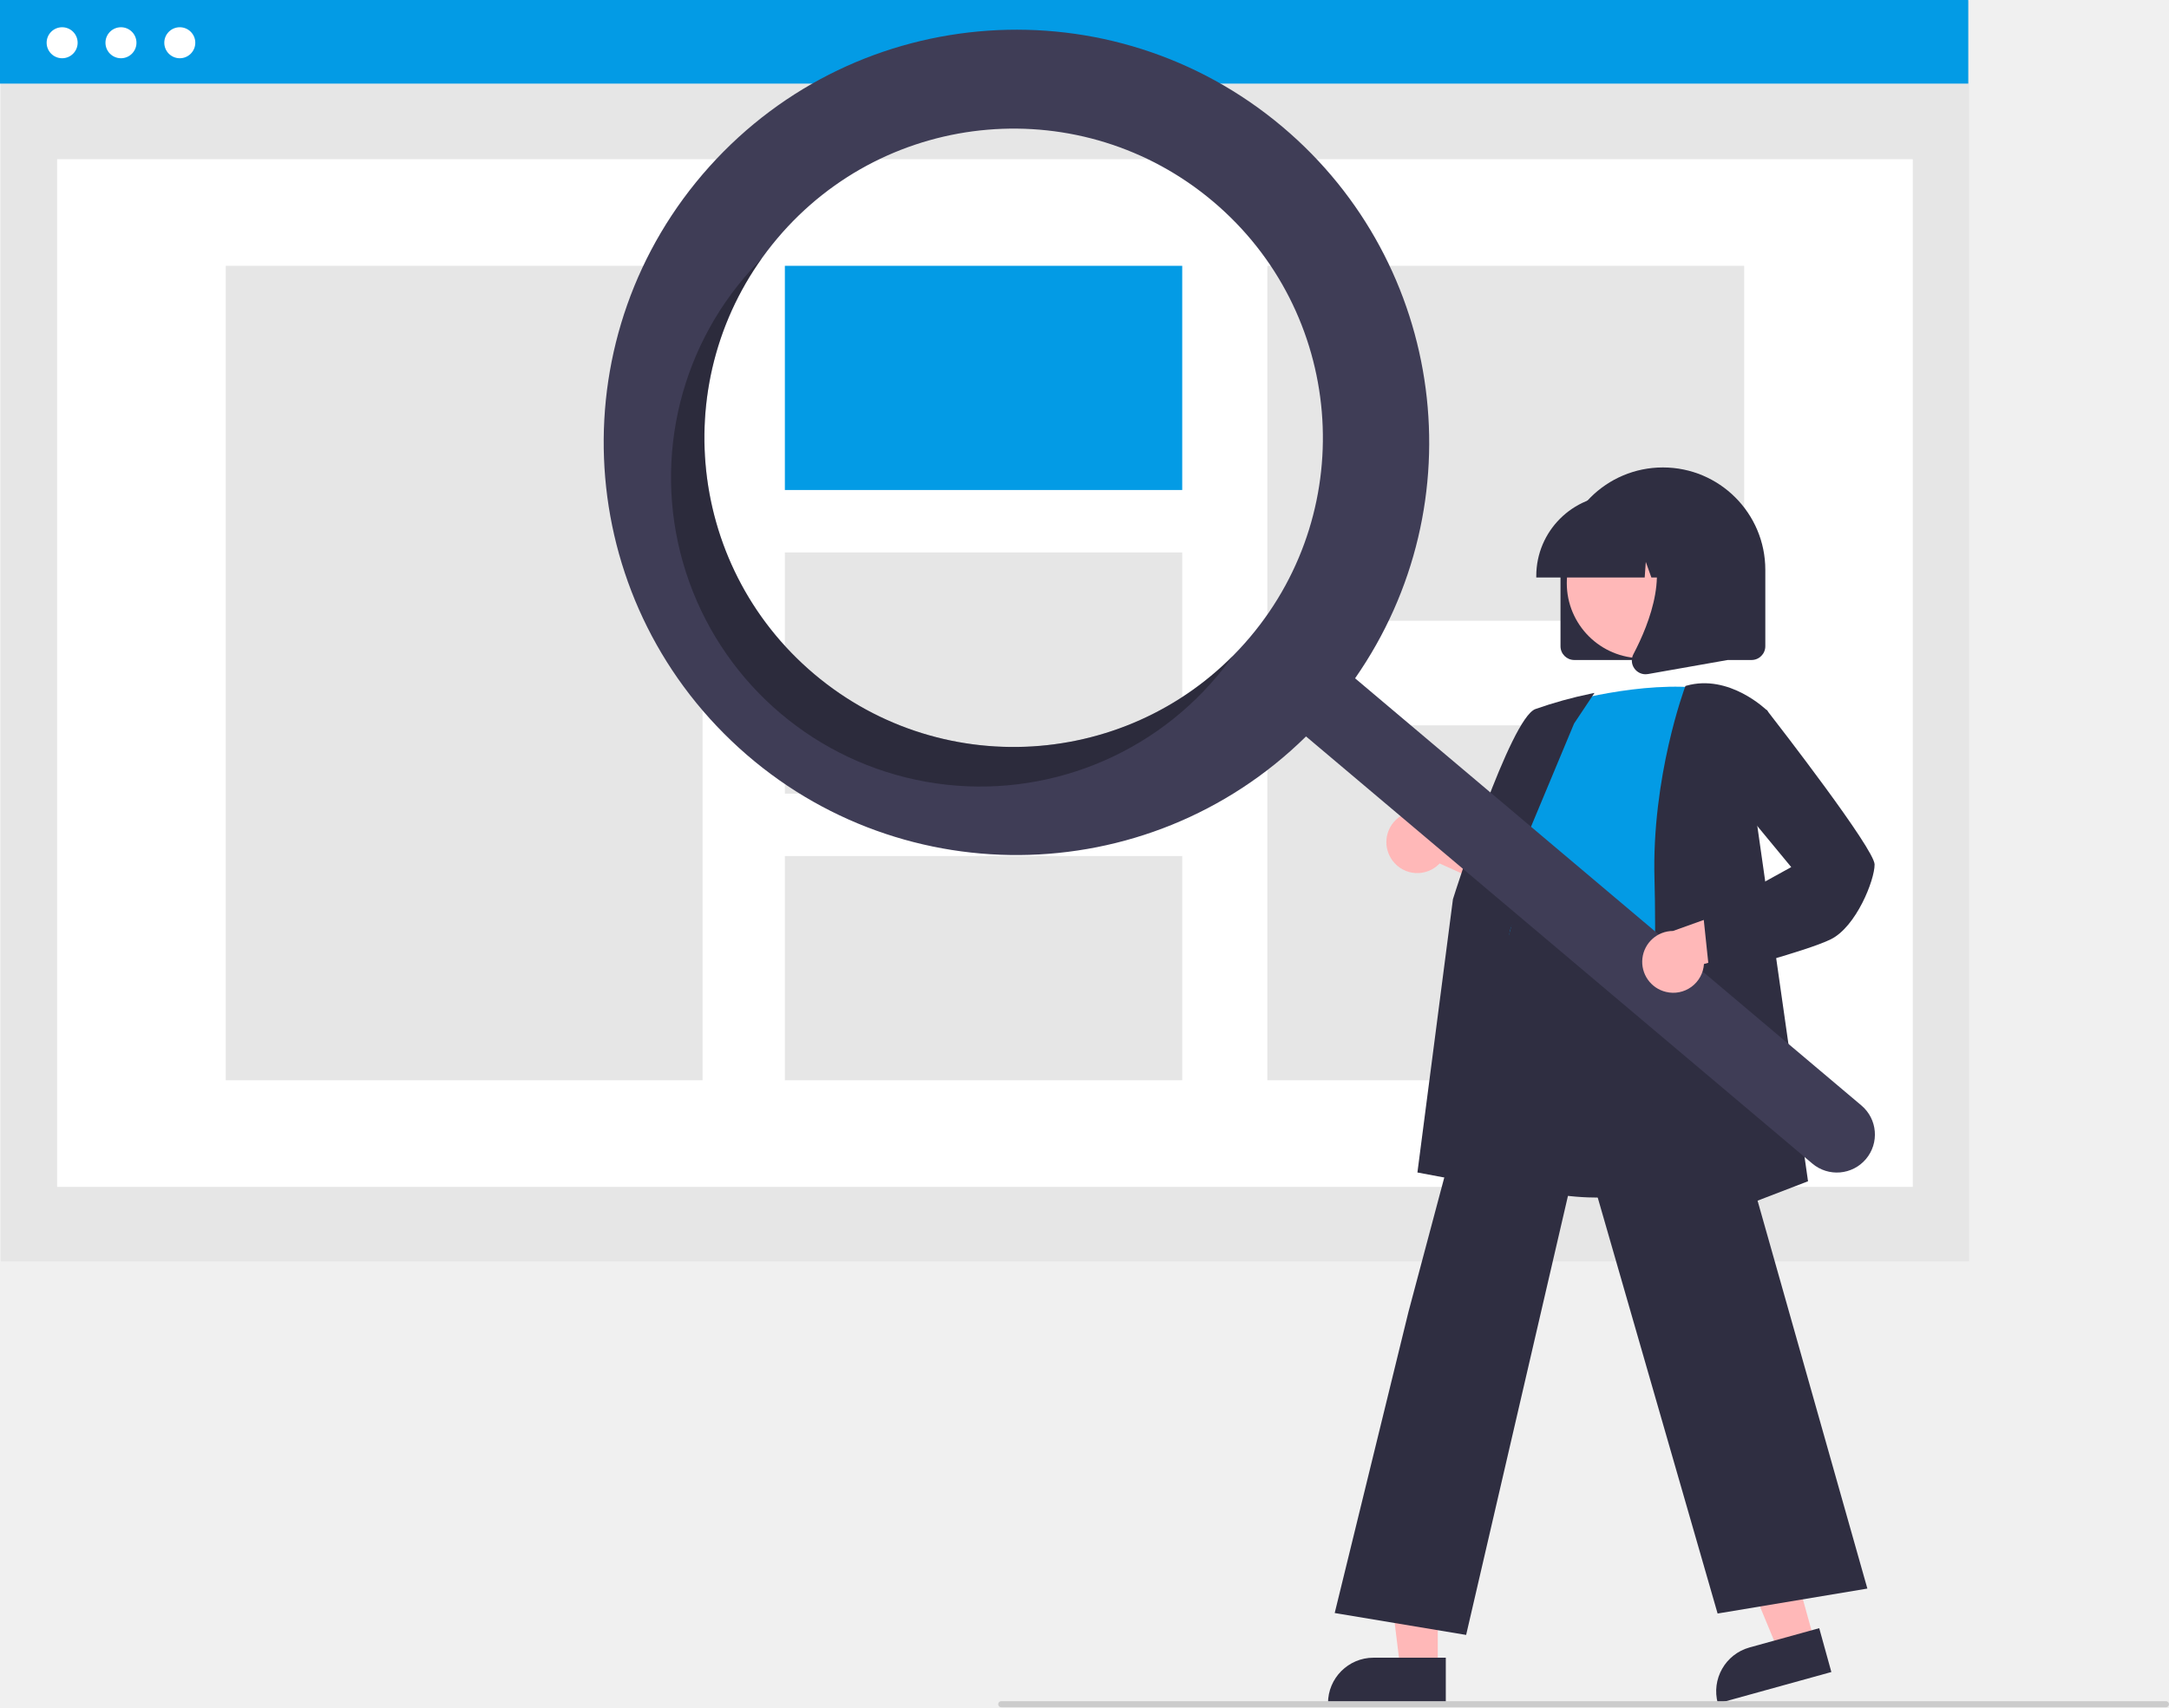
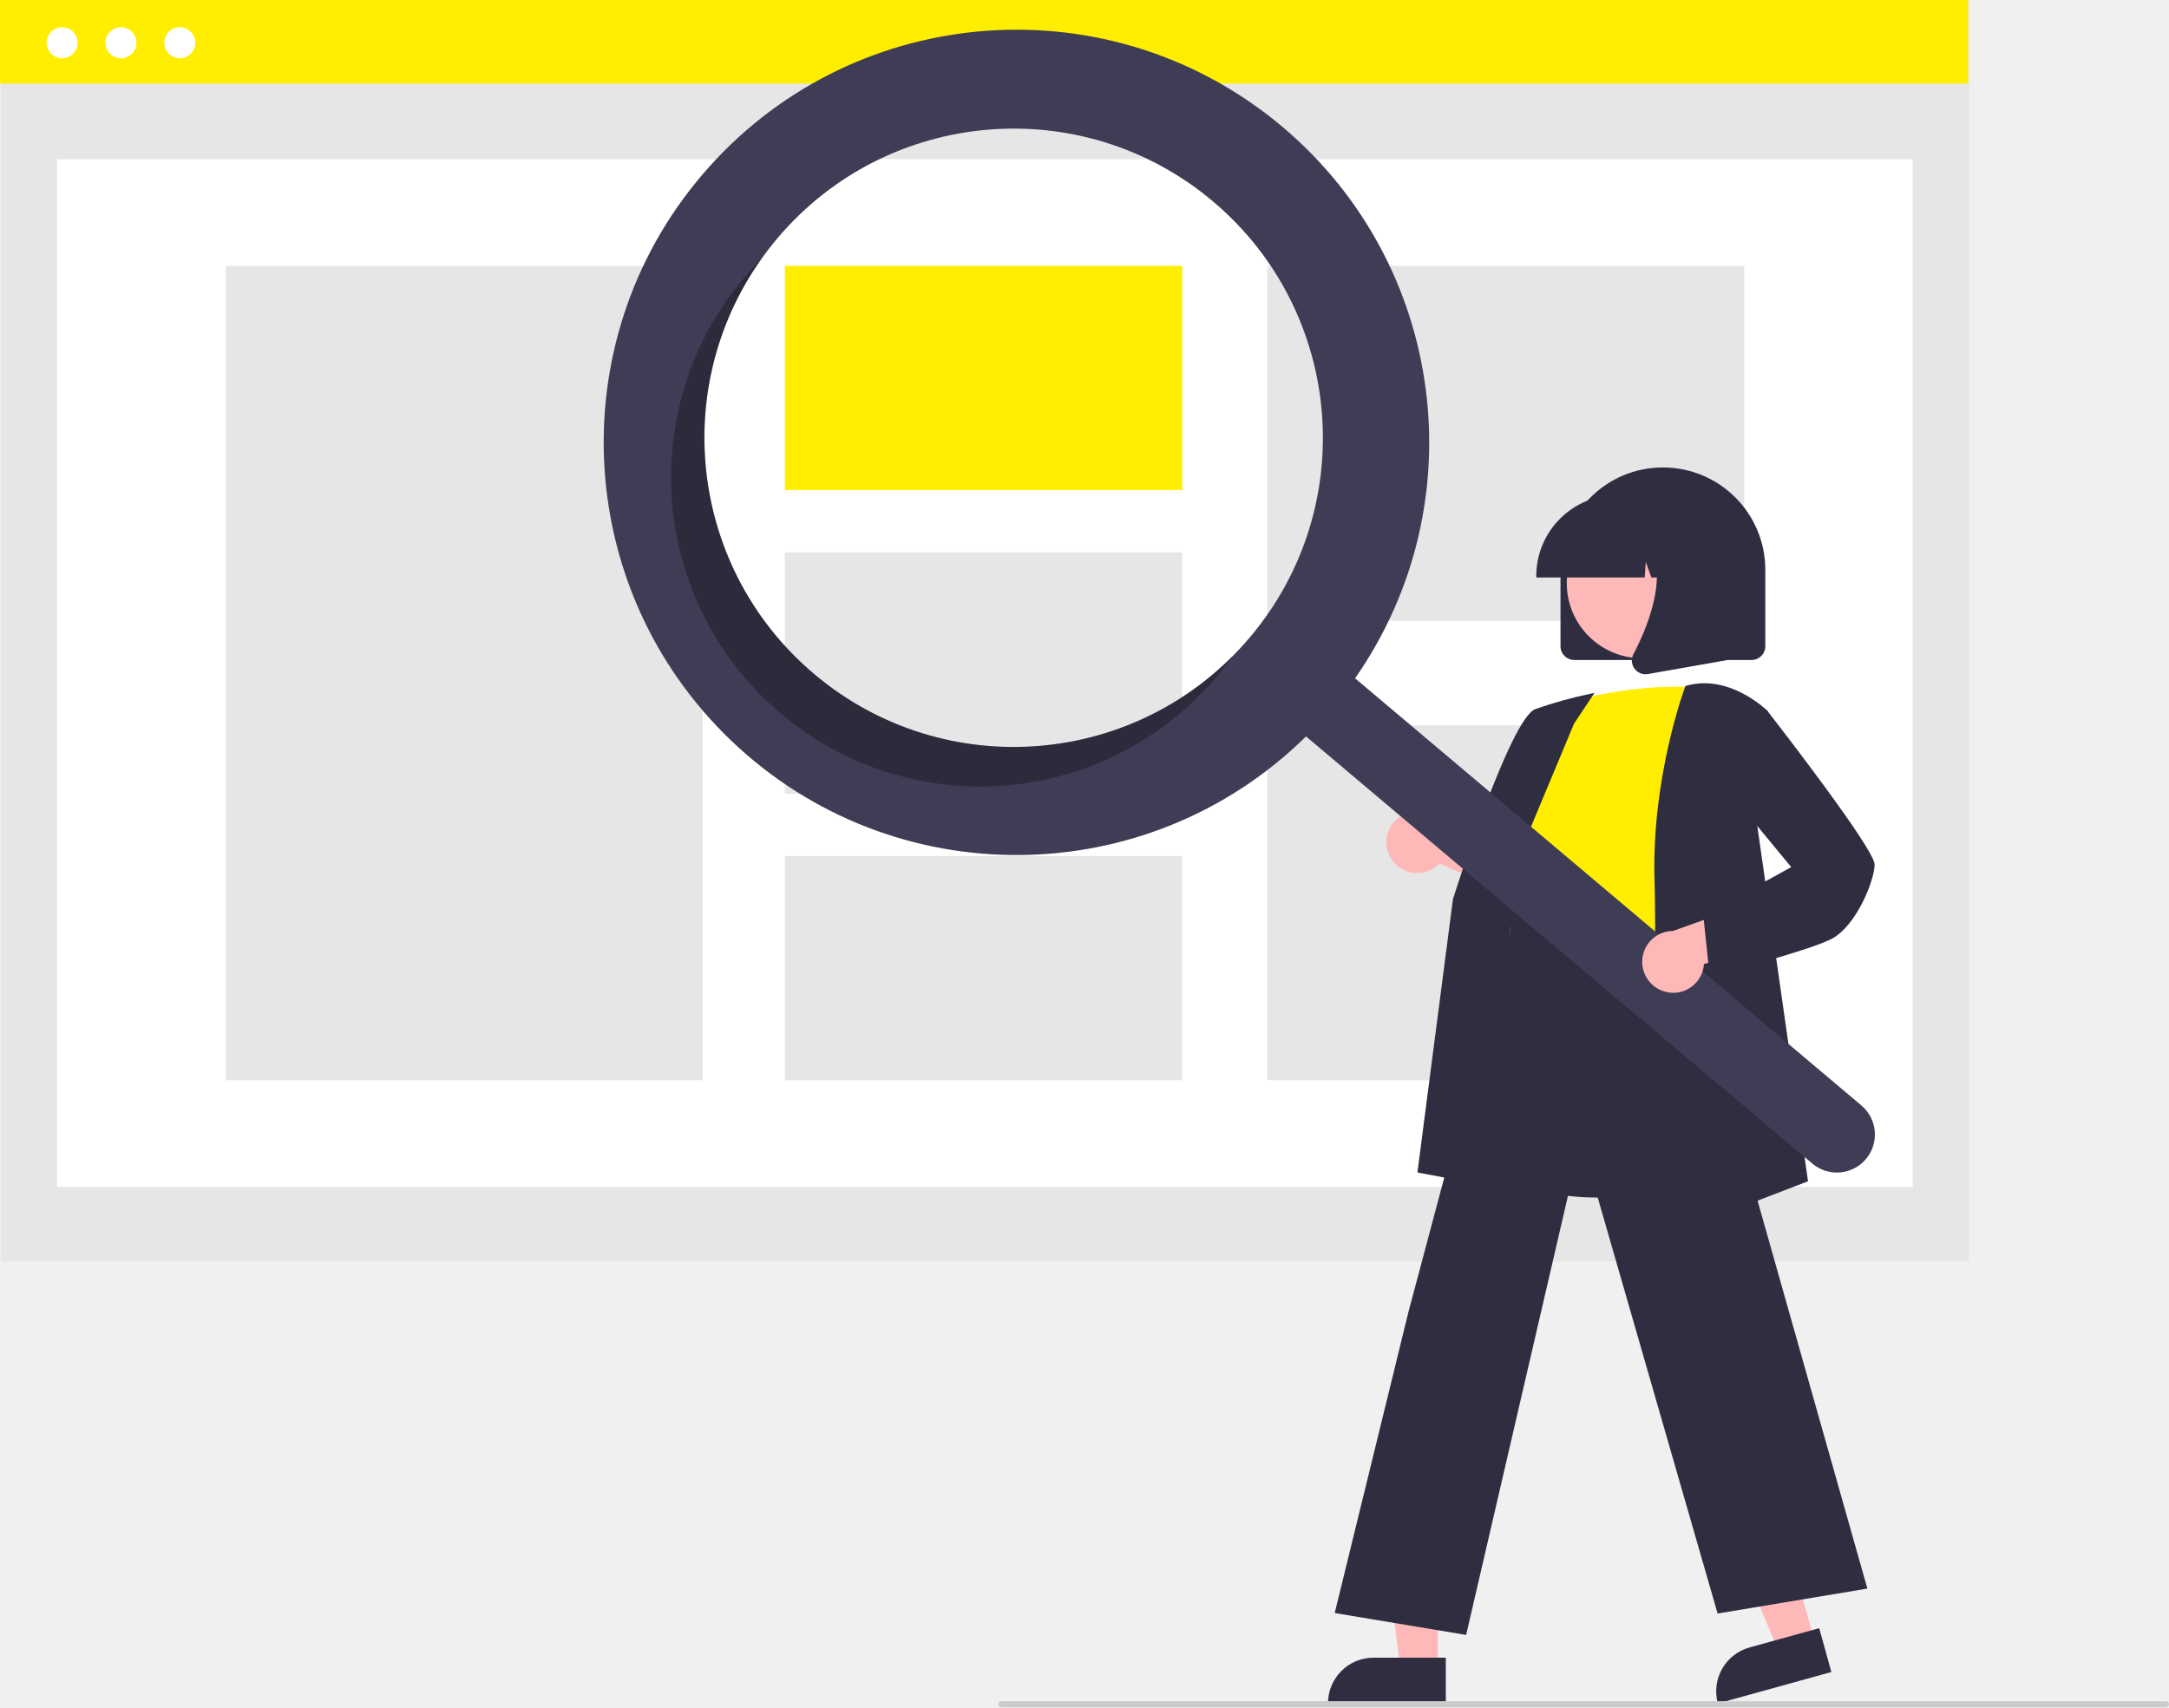
<svg xmlns="http://www.w3.org/2000/svg" id="b2448b99-d97f-419e-8dc3-d5510f0392fe" data-name="Layer 1" width="709.533" height="558.594" viewBox="0 0 709.533 558.594">
  <rect x="0.275" y="0.365" width="643.862" height="412.358" fill="#e6e6e6" />
  <rect x="18.686" y="52.085" width="607.039" height="336.243" fill="#fff" />
-   <rect width="643.862" height="27.354" fill="#039be5" />
+   <rect width="643.862" height="27.354" fill="#ffee00" />
  <circle cx="20.327" cy="13.985" r="5.07" fill="#fff" />
  <circle cx="39.571" cy="13.985" r="5.07" fill="#fff" />
  <circle cx="58.814" cy="13.985" r="5.07" fill="#fff" />
  <rect x="73.844" y="86.973" width="155.981" height="266.467" fill="#e6e6e6" />
-   <rect x="256.75" y="86.973" width="129.984" height="73.348" fill="#039be5" />
+   <rect x="256.75" y="86.973" width="129.984" height="73.348" fill="#ffee00" />
  <rect x="256.75" y="180.747" width="129.984" height="78.919" fill="#e6e6e6" />
  <rect x="256.75" y="280.092" width="129.984" height="73.348" fill="#e6e6e6" />
  <rect x="414.587" y="86.973" width="155.981" height="116.125" fill="#e6e6e6" />
  <rect x="414.587" y="237.315" width="155.981" height="116.125" fill="#e6e6e6" />
  <path d="M755.712,382.143v-25a33.5,33.5,0,1,1,67,0v25a4.505,4.505,0,0,1-4.5,4.5h-58A4.505,4.505,0,0,1,755.712,382.143Z" transform="translate(-245.2337 -170.7031)" fill="#2f2e41" />
  <polygon points="593.514 536.786 581.698 540.056 563.462 496.038 580.901 491.212 593.514 536.786" fill="#ffb8b8" />
  <path d="M819.385,708.282h23.644a0,0,0,0,1,0,0v14.887a0,0,0,0,1,0,0H804.498a0,0,0,0,1,0,0v0A14.887,14.887,0,0,1,819.385,708.282Z" transform="translate(-406.293 74.94457) rotate(-15.46951)" fill="#2f2e41" />
  <polygon points="470.328 545.875 458.068 545.875 452.235 498.587 470.33 498.587 470.328 545.875" fill="#ffb8b8" />
  <path d="M449.311,542.372h23.644a0,0,0,0,1,0,0v14.887a0,0,0,0,1,0,0H434.424a0,0,0,0,1,0,0v0A14.887,14.887,0,0,1,449.311,542.372Z" fill="#2f2e41" />
  <path d="M700.778,452.301a10.056,10.056,0,0,0,15.392.917l32.59,14.658L745.796,449.545l-30.494-11.109a10.11,10.11,0,0,0-14.524,13.865Z" transform="translate(-245.2337 -170.7031)" fill="#ffb8b8" />
  <path d="M768.492,562.539c-10.239,0-20.839-1.525-29.749-6.062a38.416,38.416,0,0,1-19.709-23.565c-4.642-14.699,1.211-29.14,6.871-43.105,3.508-8.654,6.821-16.827,7.68-24.884l.3-2.86c1.339-12.848,2.495-23.943,8.897-28.105,3.318-2.157,7.78-2.28,13.641-.377l55.045,17.881-2.024,104.49-.334.112C808.823,556.161,789.418,562.539,768.492,562.539Z" transform="translate(-245.2337 -170.7031)" fill="#2f2e41" />
-   <path d="M755.462,401.051s27-8,48-5c0,0-12,66-8,88s-69.5,8.5-54.5-12.5l5-25s-10-10-1-22Z" transform="translate(-245.2337 -170.7031)" fill="#039be5" />
+   <path d="M755.462,401.051s27-8,48-5c0,0-12,66-8,88s-69.5,8.5-54.5-12.5l5-25s-10-10-1-22Z" transform="translate(-245.2337 -170.7031)" fill="#ffee00" />
  <path d="M742.182,560.558l-33.276-6.239,11.618-89.407c.781-2.496,18.778-59.143,26.952-62.208a139.517,139.517,0,0,1,18.166-5.047l1.184-.237-6.672,10.009-26.564,63.654Z" transform="translate(-245.2337 -170.7031)" fill="#2f2e41" />
  <path d="M724.843,705.622l-42.995-7.166,24.128-98.524,35.903-134.737.354,2.393c.028.178,3.382,17.78,53.151,9.97l.438-.068.121.426,60.152,212.538-48.99,8.165L762.422,543.551Z" transform="translate(-245.2337 -170.7031)" fill="#2f2e41" />
  <path d="M784.436,577.29l.027-.756c.03-.84,2.988-84.373,2-117.967-.991-33.709,9.922-62.901,10.032-63.192l.089-.234.241-.069c14.12-4.034,26.369,8.005,26.491,8.127l.172.172-4.021,33.176,17.216,120.642Z" transform="translate(-245.2337 -170.7031)" fill="#2f2e41" />
  <circle cx="537.095" cy="190.797" r="24.561" fill="#ffb8b8" />
  <path d="M747.787,359.143a26.53,26.53,0,0,1,26.5-26.5h5a26.53,26.53,0,0,1,26.5,26.5v.5H795.22l-3.604-10.092-.721,10.092h-5.461l-1.818-5.092-.364,5.092H747.787Z" transform="translate(-245.2337 -170.7031)" fill="#2f2e41" />
  <path d="M779.911,389.454a4.433,4.433,0,0,1-.352-4.707c5.299-10.078,12.717-28.7,2.87-40.185l-.708-.825h28.587V386.658l-25.969,4.582a4.596,4.596,0,0,1-.796.07A4.482,4.482,0,0,1,779.911,389.454Z" transform="translate(-245.2337 -170.7031)" fill="#2f2e41" />
  <path d="M664.814,212.249a135.02,135.02,0,1,0,7.655,199.403L838.087,551.4a12.442,12.442,0,0,0,16.066-19.003l-.018-.015L688.516,392.634A135.027,135.027,0,0,0,664.814,212.249ZM654.137,379.177a101.158,101.158,0,1,1-12.077-142.548l0,0A101.158,101.158,0,0,1,654.137,379.177Z" transform="translate(-245.2337 -170.7031)" fill="#3f3d56" />
  <path d="M511.589,391.254a101.163,101.163,0,0,1-17.166-135.989q-2.901,2.922-5.609,6.12A101.158,101.158,0,1,0,643.438,391.856q2.702-3.202,5.089-6.559A101.163,101.163,0,0,1,511.589,391.254Z" transform="translate(-245.2337 -170.7031)" opacity="0.3" style="isolation:isolate" />
  <path d="M790.214,495.239a10.056,10.056,0,0,0,12.424-9.133l34.433-9.557L823.074,464.346l-30.552,10.947A10.11,10.11,0,0,0,790.214,495.239Z" transform="translate(-245.2337 -170.7031)" fill="#ffb8b8" />
  <path d="M804.526,490.18,802.43,470.274l28.762-15.869-18.752-22.7L815.5,406.205l7.62-3.266.237.305c3.593,4.62,35.105,45.281,35.105,50.307,0,5.163-6.029,20.323-14.276,24.447-7.956,3.978-37.831,11.709-39.099,12.037Z" transform="translate(-245.2337 -170.7031)" fill="#2f2e41" />
  <path d="M953.766,729.297h-381a1,1,0,1,1,0-2h381a1,1,0,0,1,0,2Z" transform="translate(-245.2337 -170.7031)" fill="#ccc" />
</svg>
